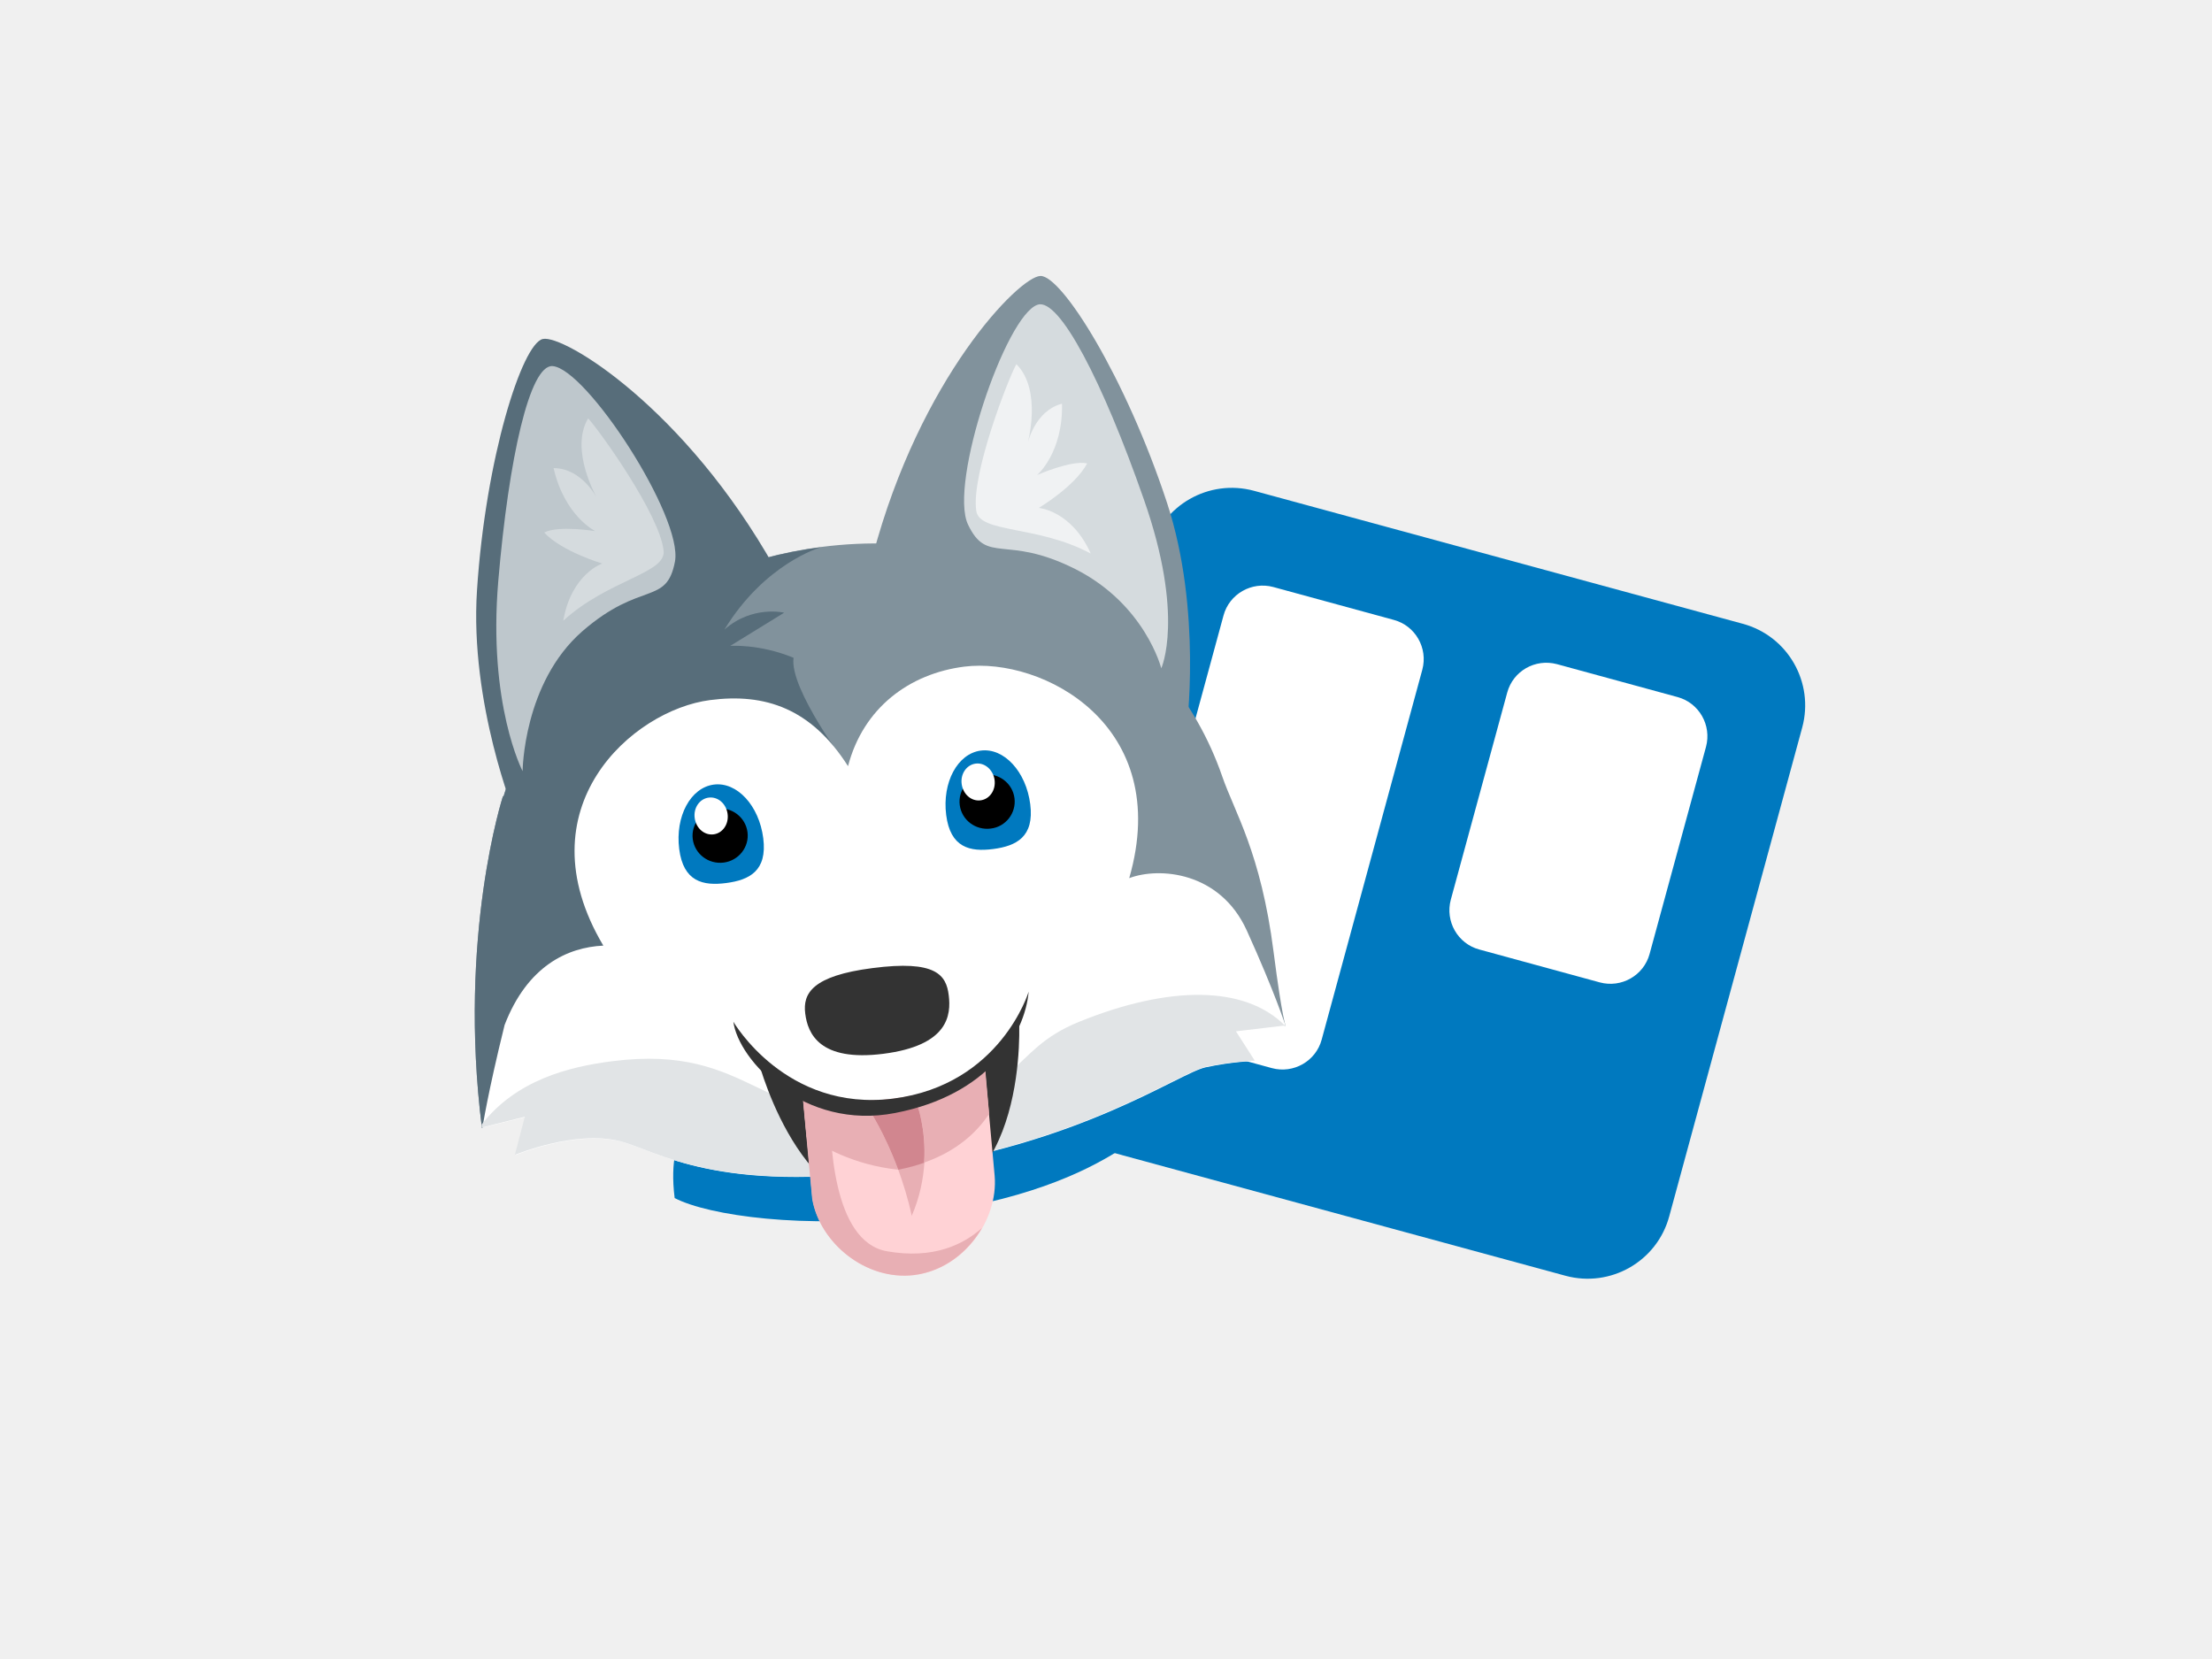
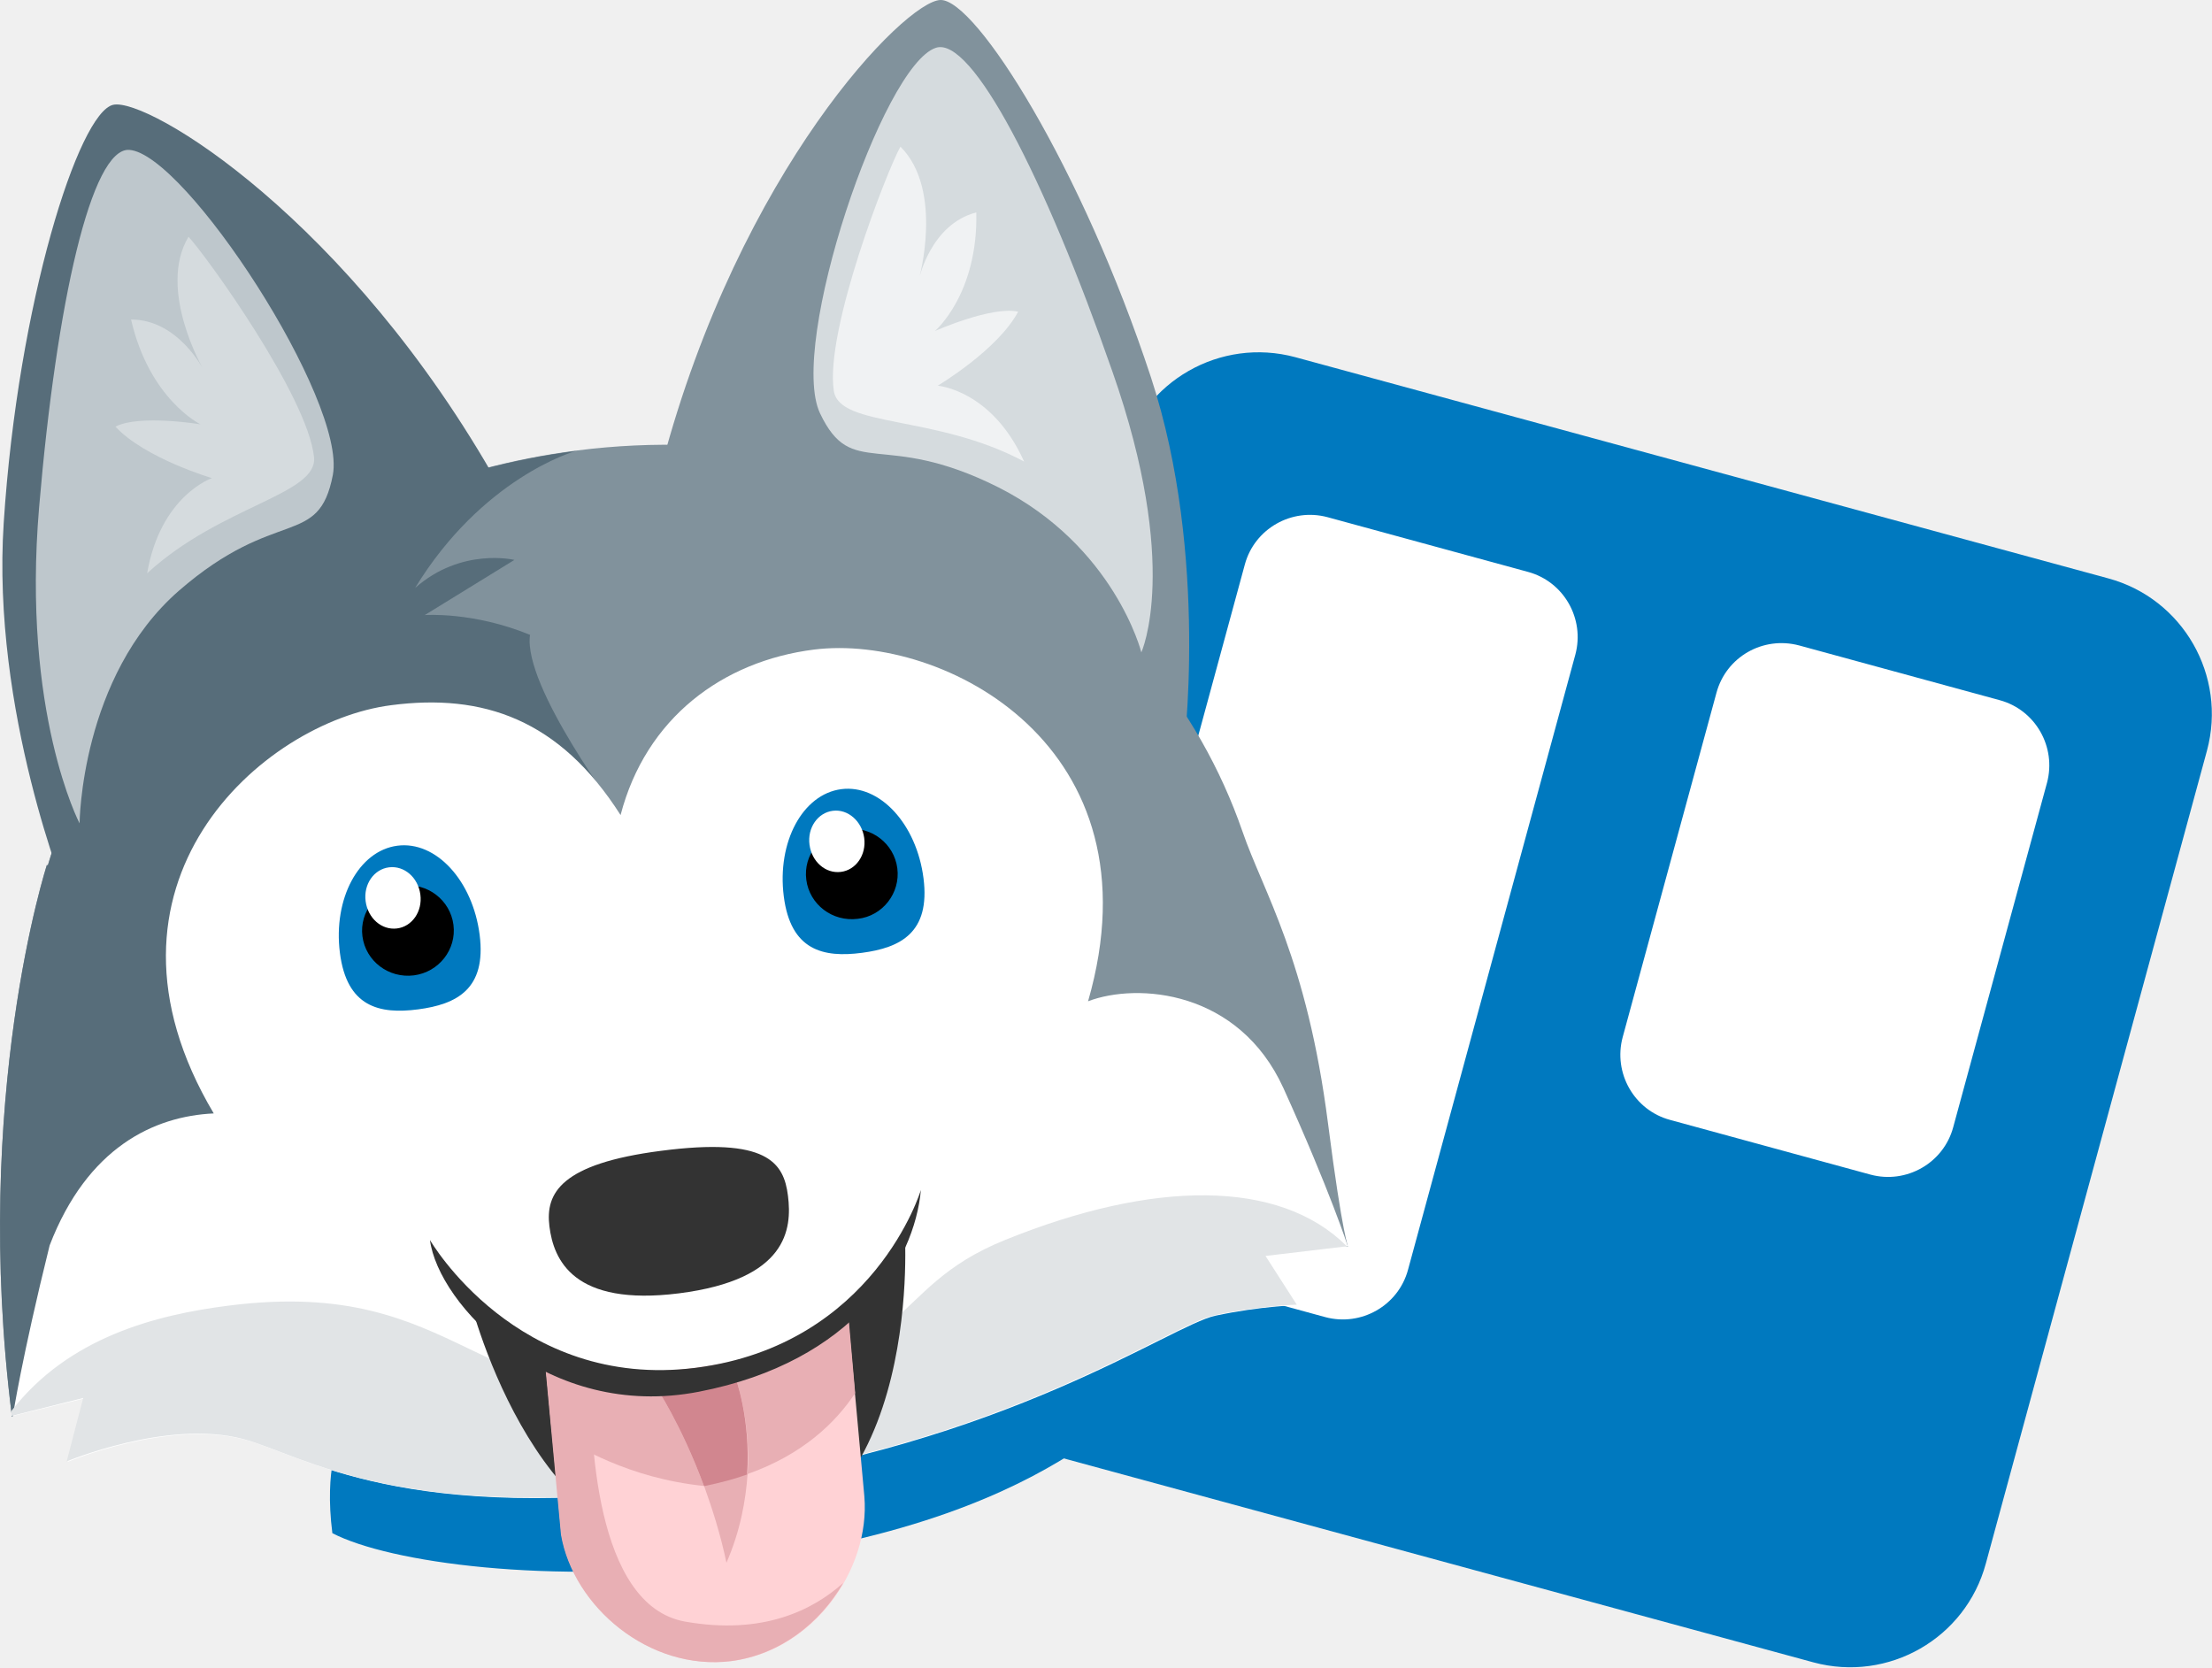
- <svg xmlns="http://www.w3.org/2000/svg" version="1.1" id="Layer_1" x="0px" y="0px" viewBox="0 0 800 600" style="enable-background:new 0 0 800 600;" xml:space="preserve">
+ <svg xmlns="http://www.w3.org/2000/svg" version="1.1" id="Layer_1" x="0px" y="0px" viewBox="0 0 481.2 362.7" style="enable-background:new 0 0 481.2 362.7;" xml:space="preserve">
  <style type="text/css">
	.st0{fill:#0079BF;}
	.st1{fill:#FFFFFF;}
	.st2{fill:#81929C;}
	.st3{fill:#576D7A;}
	.st4{fill:#E1E4E6;}
	.st5{fill:#333333;}
	.st6{fill:#FFD2D5;}
	.st7{fill:#E8AFB4;}
	.st8{fill:#D1868F;}
	.st9{fill:#BEC7CC;}
	.st10{fill:#D5DBDE;}
	.st11{fill:#F0F2F3;}
</style>
  <g id="Page-1_4_">
    <g id="Logos_3_" transform="translate(-1579, -521)">
      <g id="Group_4_" transform="translate(-9, 1)">
        <g id="Trello-Logo_3_" transform="translate(468, 0)">
          <g id="Trello-Mark---Blue---Flat_3_" transform="translate(1020, 420)">
            <g id="Mark_3_" transform="translate(100, 100)">
-               <path id="Board_3_" class="st0" d="M453.5,177.5l176.8,48.1c16.3,4.4,25.9,21.2,21.5,37.5l-48.1,176.8        c-4.4,16.3-21.2,25.9-37.5,21.5l-176.8-48.1c-16.3-4.4-25.9-21.2-21.5-37.5L416,198.9C420.4,182.7,437.2,173.1,453.5,177.5z" />
-               <path id="Right-List_3_" class="st1" d="M563.1,240.2l43.6,11.9c7.8,2.1,12.4,10.2,10.3,18l-20.4,74.9        c-2.1,7.8-10.2,12.4-18,10.3L535,343.4c-7.8-2.1-12.4-10.2-10.3-18l20.4-74.9C547.2,242.7,555.2,238.1,563.1,240.2z" />
-               <path id="Left-List_3_" class="st1" d="M460.5,212.3l43.6,11.9c7.8,2.1,12.4,10.2,10.3,18L478,376c-2.1,7.8-10.2,12.4-18,10.3        l-43.6-11.9c-7.8-2.1-12.4-10.2-10.3-18l36.4-133.8C444.6,214.8,452.7,210.2,460.5,212.3z" />
+               <path id="Board_3_" class="st0" d="M281.8,77.7l176.8,48.1c16.3,4.4,25.9,21.2,21.5,37.5L432,340.1        c-4.4,16.3-21.2,25.9-37.5,21.5l-176.8-48.1c-16.3-4.4-25.9-21.2-21.5-37.5l48.1-176.9C248.7,82.9,265.5,73.3,281.8,77.7z" />
+               <path id="Right-List_3_" class="st1" d="M391.4,140.4l43.6,11.9c7.8,2.1,12.4,10.2,10.3,18l-20.4,74.9        c-2.1,7.8-10.2,12.4-18,10.3l-43.6-11.9c-7.8-2.1-12.4-10.2-10.3-18l20.4-74.9C375.5,142.9,383.5,138.3,391.4,140.4z" />
+               <path id="Left-List_3_" class="st1" d="M288.8,112.5l43.6,11.9c7.8,2.1,12.4,10.2,10.3,18l-36.4,133.8        c-2.1,7.8-10.2,12.4-18,10.3l-43.6-11.9c-7.8-2.1-12.4-10.2-10.3-18l36.4-133.8C272.9,115,281,110.4,288.8,112.5z" />
            </g>
          </g>
        </g>
      </g>
    </g>
  </g>
  <g id="Page-1">
    <g id="Original-Assets" transform="translate(-1039, -1878)">
      <g id="Group" transform="translate(229, 198)">
        <g id="Mascots" transform="translate(810, 1680)">
          <g id="Taco">
            <g>
              <g transform="translate(69, 43)">
                <g id="Head" transform="translate(0, 78.39366)">
-                   <path id="Shape" class="st0" d="M260.8,318.3c40.4-5.1,62.1-15.6,74.7-23.5c1.9-5.1-2.4-19.1-2.4-19.1l-156.5,15.6          c0,0-3.4,6.4-1.6,20.6C187.3,318.3,222.4,323.2,260.8,318.3" />
-                   <path id="Shape_1_" class="st2" d="M253.6,253.7c98.7-12.6,142.3-4.1,142.3-4.1c0.2,0.1-1.1-1.8-4.3-26.8          c-4.6-35.9-14.1-50.4-18.6-63.5c-19-54.9-77.4-91.5-144.8-82.9c-56.8,7.2-101.4,44.3-115.1,90.2l-0.2-0.1          c0,0-16.4,50.4-7.6,120C123.7,267.4,154.8,266.2,253.6,253.7" />
-                   <path id="Shape_2_" class="st3" d="M218,116.5c-12.4-5.1-22.9-4.3-22.9-4.3l19.5-12c0,0-11.5-2.8-21.6,6.1          c14.6-23.9,34.5-29.7,35-29.8c-56.8,7.3-101.3,44.3-114.9,90.2l-0.2-0.1c0,0-16.4,50.4-7.6,120c8-8.3,18.4-13.2,35.8-17.1          l96.4-113.6C237.6,155.7,216.4,127.8,218,116.5" />
-                   <path id="Shape_3_" class="st1" d="M121,282.6l-3.6,13.8c0,0,21.9-9.2,38.3-4.9c13.3,3.5,34.8,19,100.5,10          c65.6-8.9,101.1-34.8,110.9-36.9c9.8-2.1,17.9-2.3,17.9-2.3l-6.8-10.6l17.7-2.2c0,0-3.8-11.9-14-34.4          c-9.7-21.3-31.7-23-42.5-18.9c16-55.5-31.5-80-59.6-76.5c-19.9,2.5-36.6,14.9-42.1,36c-13.3-20.9-30-26.5-49.9-23.9          c-28.1,3.6-68.2,39-38.6,88.8c-13,0.6-27.5,7.4-35.7,28.7c-6.1,24.6-8,37.1-8,37.1L121,282.6L121,282.6z" />
-                   <path id="Shape_4_" class="st4" d="M395.7,249.5c-14.7-14.7-42.2-14.4-74.3-1.4c-26.8,10.8-18.1,26.8-66.7,33.1          c-48.5,6.3-51.1-25.3-102.2-18.8c-15.9,2-34.9,6.9-47.3,22.9c0,0.7,0,1.1,0,1.1l15.6-3.9l-3.6,13.8c0,0,21.9-9.2,38.3-4.9          c13.3,3.5,34.8,19,100.5,10c65.6-8.9,101.1-34.8,110.9-36.9c9.8-2.1,17.9-2.3,17.9-2.3l-6.8-10.6L395.7,249.5L395.7,249.5z" />
+                   <path id="Shape" class="st0" d="M89.1,218.5c40.4-5.1,62.1-15.6,74.7-23.5c1.9-5.1-2.4-19.1-2.4-19.1L4.9,191.5          c0,0-3.4,6.4-1.6,20.6C15.6,218.5,50.7,223.4,89.1,218.5" />
+                   <path id="Shape_1_" class="st2" d="M81.9,153.9c98.7-12.6,142.3-4.1,142.3-4.1c0.2,0.1-1.1-1.8-4.3-26.8          c-4.6-35.9-14.1-50.4-18.6-63.5C182.3,4.6,123.9-32,56.5-23.4C-0.3-16.2-44.9,20.9-58.6,66.8l-0.2-0.1          c0,0-16.4,50.4-7.6,120C-48,167.6-16.9,166.4,81.9,153.9" />
+                   <path id="Shape_2_" class="st3" d="M46.3,16.7c-12.4-5.1-22.9-4.3-22.9-4.3l19.5-12c0,0-11.5-2.8-21.6,6.1          c14.6-23.9,34.5-29.7,35-29.8C-0.5-16-45,21-58.6,66.9l-0.2-0.1c0,0-16.4,50.4-7.6,120c8-8.3,18.4-13.2,35.8-17.1L65.8,56.1          C65.9,55.9,44.7,28,46.3,16.7" />
+                   <path id="Shape_3_" class="st1" d="M-50.7,182.8l-3.6,13.8c0,0,21.9-9.2,38.3-4.9c13.3,3.5,34.8,19,100.5,10          c65.6-8.9,101.1-34.8,110.9-36.9s17.9-2.3,17.9-2.3l-6.8-10.6l17.7-2.2c0,0-3.8-11.9-14-34.4c-9.7-21.3-31.7-23-42.5-18.9          c16-55.5-31.5-80-59.6-76.5c-19.9,2.5-36.6,14.9-42.1,36C52.7,35,36,29.4,16.1,32c-28.1,3.6-68.2,39-38.6,88.8          c-13,0.6-27.5,7.4-35.7,28.7c-6.1,24.6-8,37.1-8,37.1L-50.7,182.8L-50.7,182.8z" />
+                   <path id="Shape_4_" class="st4" d="M224,149.7c-14.7-14.7-42.2-14.4-74.3-1.4c-26.8,10.8-18.1,26.8-66.7,33.1          c-48.5,6.3-51.1-25.3-102.2-18.8c-15.9,2-34.9,6.9-47.3,22.9c0,0.7,0,1.1,0,1.1l15.6-3.9l-3.6,13.8c0,0,21.9-9.2,38.3-4.9          c13.3,3.5,34.8,19,100.5,10c65.6-8.9,101.1-34.8,110.9-36.9s17.9-2.3,17.9-2.3l-6.8-10.6L224,149.7L224,149.7z" />
                </g>
                <g id="Nose" transform="translate(108.2174, 215.2262)">
-                   <path id="Shape_5_" class="st5" d="M165.9,101.7c0.9,7.2-0.1,18.2-23.7,21.2c-23,2.9-27.3-7.3-28.2-14.6          c-0.9-7.2,2.5-13.6,24.3-16.4C161.3,88.9,165,94.4,165.9,101.7" />
+                   <path id="Shape_5_" class="st5" d="M-5.8,1.9c0.9,7.2-0.1,18.2-23.7,21.2c-23,2.9-27.3-7.3-28.2-14.6          c-0.9-7.2,2.5-13.6,24.3-16.4C-10.4-10.9-6.7-5.4-5.8,1.9" />
                </g>
                <g id="Left-Eye" transform="translate(74.04348, 149.6606)">
-                   <path id="Shape_6_" class="st0" d="M133,110.5c-1.5-11.8-9.5-20.5-17.9-19.4c-8.4,1.1-14,11.5-12.5,23.3          c1.5,11.8,8.6,13.4,17,12.3C128,125.6,134.5,122.3,133,110.5" />
-                   <path id="Shape_7_" d="M127.3,108.3c-0.7-5.4-5.7-9.2-11.1-8.5s-9.4,5.6-8.7,11c0.7,5.4,5.7,9.2,11.2,8.5          C124.1,118.6,128,113.7,127.3,108.3" />
-                   <path id="Shape_8_" class="st1" d="M120.1,101.7c0.5,3.7-1.8,7-5.1,7.4c-3.3,0.4-6.3-2.2-6.8-5.9c-0.5-3.7,1.8-7,5.1-7.4          C116.6,95.4,119.6,98,120.1,101.7" />
+                   <path id="Shape_6_" class="st0" d="M-38.7,10.7C-40.2-1.1-48.2-9.8-56.6-8.7s-14,11.5-12.5,23.3s8.6,13.4,17,12.3          S-37.2,22.5-38.7,10.7" />
+                   <path id="Shape_7_" d="M-44.4,8.5c-0.7-5.4-5.7-9.2-11.1-8.5s-9.4,5.6-8.7,11c0.7,5.4,5.7,9.2,11.2,8.5          C-47.6,18.8-43.7,13.9-44.4,8.5" />
+                   <path id="Shape_8_" class="st1" d="M-51.6,1.9c0.5,3.7-1.8,7-5.1,7.4C-60,9.7-63,7.1-63.5,3.4c-0.5-3.7,1.8-7,5.1-7.4          C-55.1-4.4-52.1-1.8-51.6,1.9" />
                </g>
                <g id="Right-Eye" transform="translate(160.9022, 149.6606)">
-                   <path id="Shape_9_" class="st0" d="M142.7,98.2c-1.5-11.8-9.5-20.5-17.9-19.4c-8.4,1.1-14,11.5-12.5,23.3s8.6,13.4,17,12.3          C137.7,113.3,144.2,110,142.7,98.2" />
-                   <path id="Shape_10_" d="M137,96c-0.7-5.4-5.7-9.2-11.1-8.5c-5.5,0.7-9.4,5.6-8.7,11c0.7,5.4,5.7,9.2,11.2,8.5          C133.8,106.4,137.7,101.4,137,96" />
-                   <path id="Shape_11_" class="st1" d="M129.8,89.4c0.5,3.7-1.8,7-5.1,7.4c-3.3,0.4-6.3-2.2-6.8-5.9c-0.5-3.7,1.8-7,5.1-7.4          C126.3,83.1,129.3,85.8,129.8,89.4" />
+                   <path id="Shape_9_" class="st0" d="M-29-1.6c-1.5-11.8-9.5-20.5-17.9-19.4s-14,11.5-12.5,23.3s8.6,13.4,17,12.3          C-34,13.5-27.5,10.2-29-1.6" />
+                   <path id="Shape_10_" d="M-34.7-3.8c-0.7-5.4-5.7-9.2-11.1-8.5c-5.5,0.7-9.4,5.6-8.7,11c0.7,5.4,5.7,9.2,11.2,8.5          C-37.9,6.6-34,1.6-34.7-3.8" />
+                   <path id="Shape_11_" class="st1" d="M-41.9-10.4c0.5,3.7-1.8,7-5.1,7.4c-3.3,0.4-6.3-2.2-6.8-5.9c-0.5-3.7,1.8-7,5.1-7.4          C-45.4-16.7-42.4-14-41.9-10.4" />
                </g>
                <g id="Mouth" transform="translate(85.43478, 226.629)">
-                   <path id="Shape_12_" class="st5" d="M119.1,111.5c0,0,13.5,57.2,51,56.6c48.4-0.8,44-69.4,44-69.4s-13.8,32.5-44.8,34.2          C138.3,134.6,119.1,111.5,119.1,111.5" />
-                   <path id="Shape_13_" class="st6" d="M135.9,126.4l3.5,37.6c2.7,15.7,19.2,29.7,37,27.5c17.8-2.3,30.2-19.9,28.9-35.8          l-3.5-38.4c-7.4,4.8-20.4,8.8-33.2,10.5C156.7,129.2,146.9,128.3,135.9,126.4" />
-                   <path id="Shape_14_" class="st7" d="M166.3,182.9c-19.7-3.5-20.8-40.7-20.5-55.1c-3.3-0.4-6.6-0.8-10-1.4l3.5,37.6          c2.7,15.7,19.2,29.7,37,27.5c10.7-1.4,19.4-8.3,24.4-17C194.1,180.4,183.2,185.9,166.3,182.9" />
-                   <path id="Shape_15_" class="st7" d="M168.6,127.7c-11.9,1.5-21.7,0.7-32.7-1.3l1.4,15.2c5.8,3.3,16.7,10.1,33.1,11.8          c-4.9-13.3-10.4-21.5-10.4-21.5l17.2-2.2c0,0,3.4,8.8,2.7,21.1c11.9-4.2,19.1-11.1,23.4-17.6l-1.4-16          C194.4,122,181.4,126,168.6,127.7" />
-                   <path id="Shape_16_" class="st7" d="M170.4,153.3c1.8,5,3.6,10.6,4.9,16.8c3-6.9,4.2-13.5,4.6-19.4c-2.8,1-5.9,1.9-9.2,2.5          C170.6,153.3,170.5,153.3,170.4,153.3" />
-                   <path id="Shape_17_" class="st8" d="M177.2,129.7l-17.2,2.2c0,0,5.5,8.2,10.4,21.5c0.1,0,0.2,0,0.2,0          c3.4-0.7,6.4-1.5,9.2-2.5C180.6,138.5,177.2,129.7,177.2,129.7" />
-                   <path id="Shape_18_" class="st5" d="M217.6,89c-1.4,15.6-14.6,37.4-48.3,43.9c-32.9,6.4-56.7-19-58.5-33          c0,0,18.9,32.7,57.8,27.8C207.5,122.7,217.6,89,217.6,89" />
+                   <path id="Shape_12_" class="st5" d="M-52.6,11.7c0,0,13.5,57.2,51,56.6c48.4-0.8,44-69.4,44-69.4S28.6,31.4-2.4,33.1          C-33.4,34.8-52.6,11.7-52.6,11.7" />
+                   <path id="Shape_13_" class="st6" d="M-35.8,26.6l3.5,37.6c2.7,15.7,19.2,29.7,37,27.5c17.8-2.3,30.2-19.9,28.9-35.8          l-3.5-38.4C22.7,22.3,9.7,26.3-3.1,28C-15,29.4-24.8,28.5-35.8,26.6" />
+                   <path id="Shape_14_" class="st7" d="M-5.4,83.1C-25.1,79.6-26.2,42.4-25.9,28c-3.3-0.4-6.6-0.8-10-1.4l3.5,37.6          c2.7,15.7,19.2,29.7,37,27.5c10.7-1.4,19.4-8.3,24.4-17C22.4,80.6,11.5,86.1-5.4,83.1" />
+                   <path id="Shape_15_" class="st7" d="M-3.1,27.9c-11.9,1.5-21.7,0.7-32.7-1.3l1.4,15.2c5.8,3.3,16.7,10.1,33.1,11.8          c-4.9-13.3-10.4-21.5-10.4-21.5l17.2-2.2c0,0,3.4,8.8,2.7,21.1c11.9-4.2,19.1-11.1,23.4-17.6l-1.4-16          C22.7,22.2,9.7,26.2-3.1,27.9" />
+                   <path id="Shape_16_" class="st7" d="M-1.3,53.5c1.8,5,3.6,10.6,4.9,16.8c3-6.9,4.2-13.5,4.6-19.4c-2.8,1-5.9,1.9-9.2,2.5          C-1.1,53.5-1.2,53.5-1.3,53.5" />
+                   <path id="Shape_17_" class="st8" d="M5.5,29.9l-17.2,2.2c0,0,5.5,8.2,10.4,21.5c0.1,0,0.2,0,0.2,0c3.4-0.7,6.4-1.5,9.2-2.5          C8.9,38.7,5.5,29.9,5.5,29.9" />
+                   <path id="Shape_18_" class="st5" d="M45.9-10.8C44.5,4.8,31.3,26.6-2.4,33.1c-32.9,6.4-56.7-19-58.5-33          c0,0,18.9,32.7,57.8,27.8C35.8,22.9,45.9-10.8,45.9-10.8" />
                </g>
                <g id="Left-Ear" transform="translate(18.51087, 0)">
-                   <path id="Shape_19_" class="st3" d="M192.7,162.4c-32.5-57.9-76.4-84.5-83.9-82.8c-7.5,1.7-20.7,43.1-23.8,90.9          c-2.7,41,13.8,81.4,13.8,81.4" />
-                   <path id="Shape_20_" class="st9" d="M156.6,160.1c3-16.1-32.1-69.9-44.3-70.7c-8.2-0.5-15.8,33-19.6,77.7          c-3.8,44.8,8.8,68.8,8.8,68.8s0.2-31.9,21.6-50.6C144.4,166.8,153.5,176.2,156.6,160.1" />
-                   <path id="Shape_21_" class="st10" d="M152.5,156.2c0.9,8.2-20.2,10.5-36.3,25.3c2.9-16.9,14.1-20.7,14.1-20.7          s-14.6-4.3-21-11.2c5.2-2.7,18.5-0.5,18.5-0.5s-11.1-5.4-15.1-22.8c10.3,0,15.8,11,15.8,11s-10.2-17.5-3.3-29          C129.1,112.5,151.1,143,152.5,156.2" />
+                   <path id="Shape_19_" class="st3" d="M21,62.6C-11.5,4.7-55.4-21.9-62.9-20.2s-20.7,43.1-23.8,90.9          c-2.7,41,13.8,81.4,13.8,81.4" />
+                   <path id="Shape_20_" class="st9" d="M-15.1,60.3c3-16.1-32.1-69.9-44.3-70.7c-8.2-0.5-15.8,33-19.6,77.7          c-3.8,44.8,8.8,68.8,8.8,68.8s0.2-31.9,21.6-50.6C-27.3,67-18.2,76.4-15.1,60.3" />
+                   <path id="Shape_21_" class="st10" d="M-19.2,56.4c0.9,8.2-20.2,10.5-36.3,25.3C-52.6,64.8-41.4,61-41.4,61          s-14.6-4.3-21-11.2c5.2-2.7,18.5-0.5,18.5-0.5S-55,43.9-59,26.5c10.3,0,15.8,11,15.8,11s-10.2-17.5-3.3-29          C-42.6,12.7-20.6,43.2-19.2,56.4" />
                </g>
                <g id="Right-Ear" transform="translate(148.087, 0)">
-                   <path id="Shape_22_" class="st2" d="M98.6,157.9c17-64.2,52.9-100.9,60.6-101.1c7.7-0.2,30.8,36.5,45.8,82.1          c12.8,39,7,82.2,7,82.2" />
-                   <path id="Shape_23_" class="st10" d="M133,146.7c-7-14.8,13.6-75.7,25.2-79.5c7.8-2.6,23.6,28,38.4,70.4          c14.9,42.4,6.3,61.1,6.3,61.1s-5.8-23.1-31.1-35.9C146.5,150.1,140,161.4,133,146.7" />
-                   <path id="Shape_24_" class="st11" d="M136,141.8c1.2,8.1,22.2,5.1,41.4,15.4c-7-15.6-18.8-16.5-18.8-16.5          s13.1-7.8,17.5-16.1c-5.7-1.3-18.1,4.2-18.1,4.2s9.4-8,9-25.8c-10,2.6-12.5,14.6-12.5,14.6s5.5-19.4-4-28.9          C147.7,93.6,134,128.7,136,141.8" />
+                   <path id="Shape_22_" class="st2" d="M-73.1,58.1C-56.1-6.1-20.2-42.8-12.5-43c7.7-0.2,30.8,36.5,45.8,82.1          c12.8,39,7,82.2,7,82.2" />
+                   <path id="Shape_23_" class="st10" d="M-38.7,46.9c-7-14.8,13.6-75.7,25.2-79.5c7.8-2.6,23.6,28,38.4,70.4          c14.9,42.4,6.3,61.1,6.3,61.1S25.4,75.8,0.1,63C-25.2,50.3-31.7,61.6-38.7,46.9" />
+                   <path id="Shape_24_" class="st11" d="M-35.7,42c1.2,8.1,22.2,5.1,41.4,15.4c-7-15.6-18.8-16.5-18.8-16.5S0,33.1,4.4,24.8          C-1.3,23.5-13.7,29-13.7,29s9.4-8,9-25.8c-10,2.6-12.5,14.6-12.5,14.6s5.5-19.4-4-28.9C-24-6.2-37.7,28.9-35.7,42" />
                </g>
              </g>
            </g>
          </g>
        </g>
      </g>
    </g>
  </g>
</svg>
